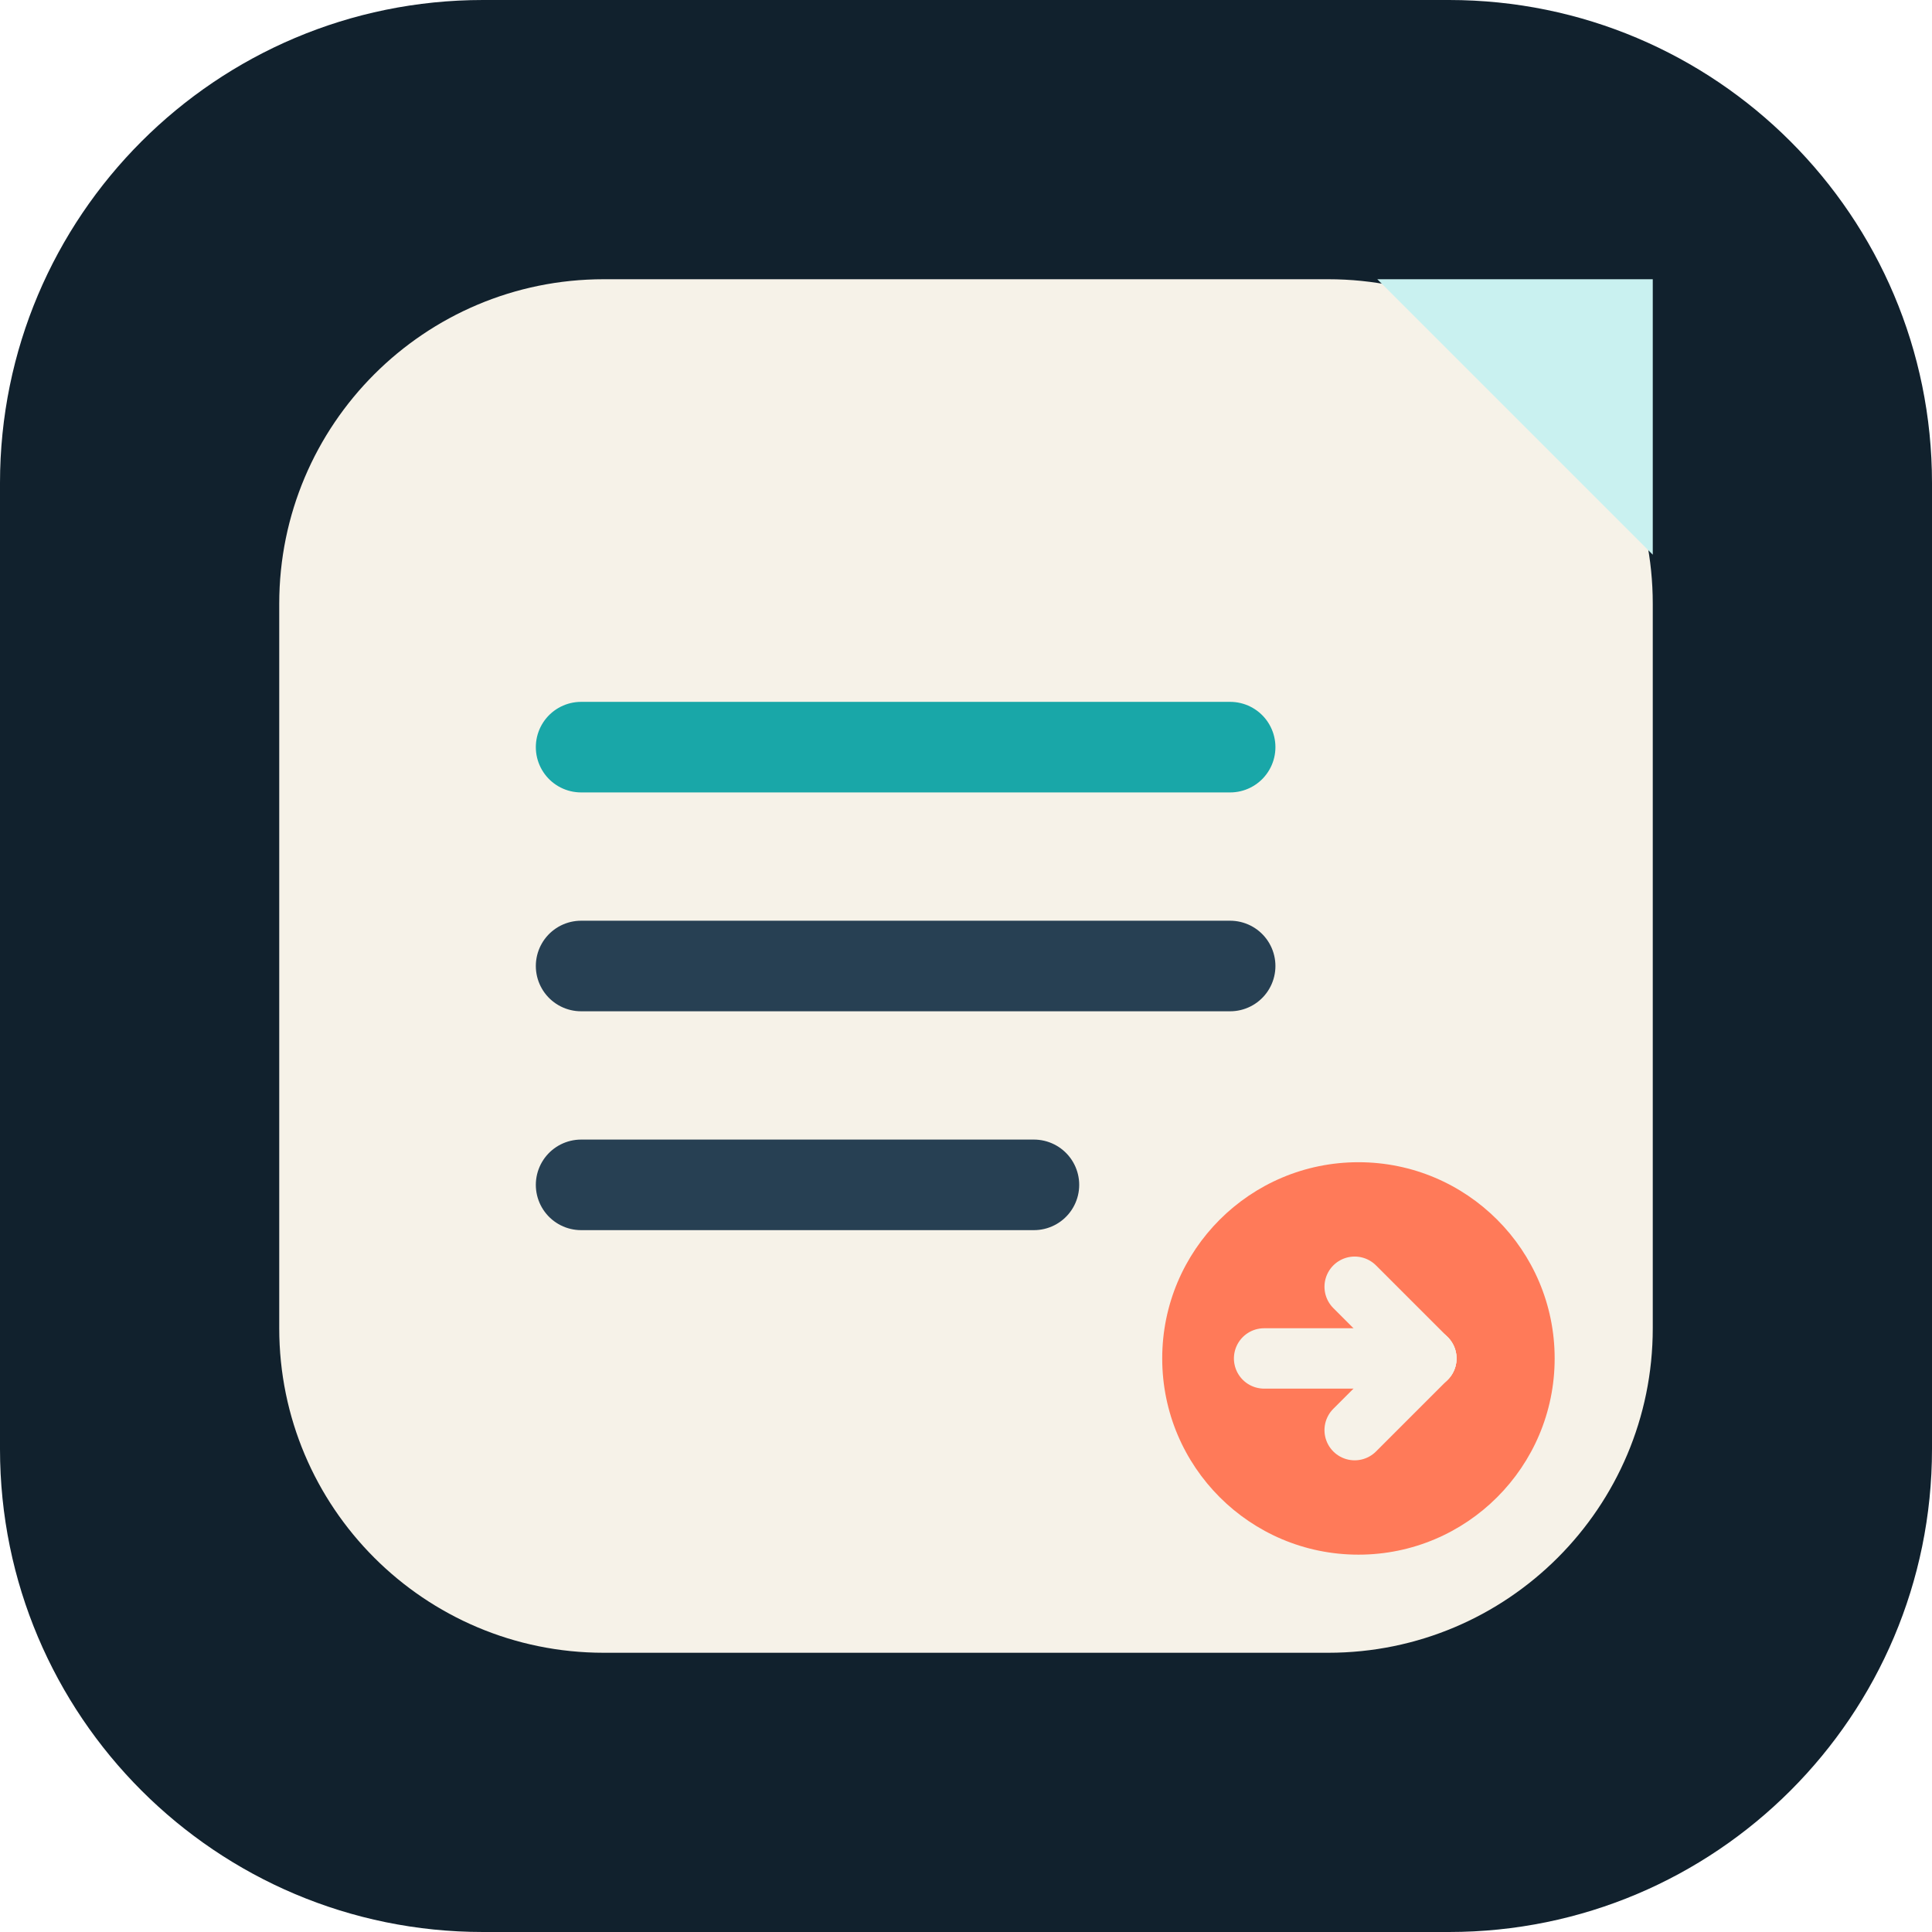
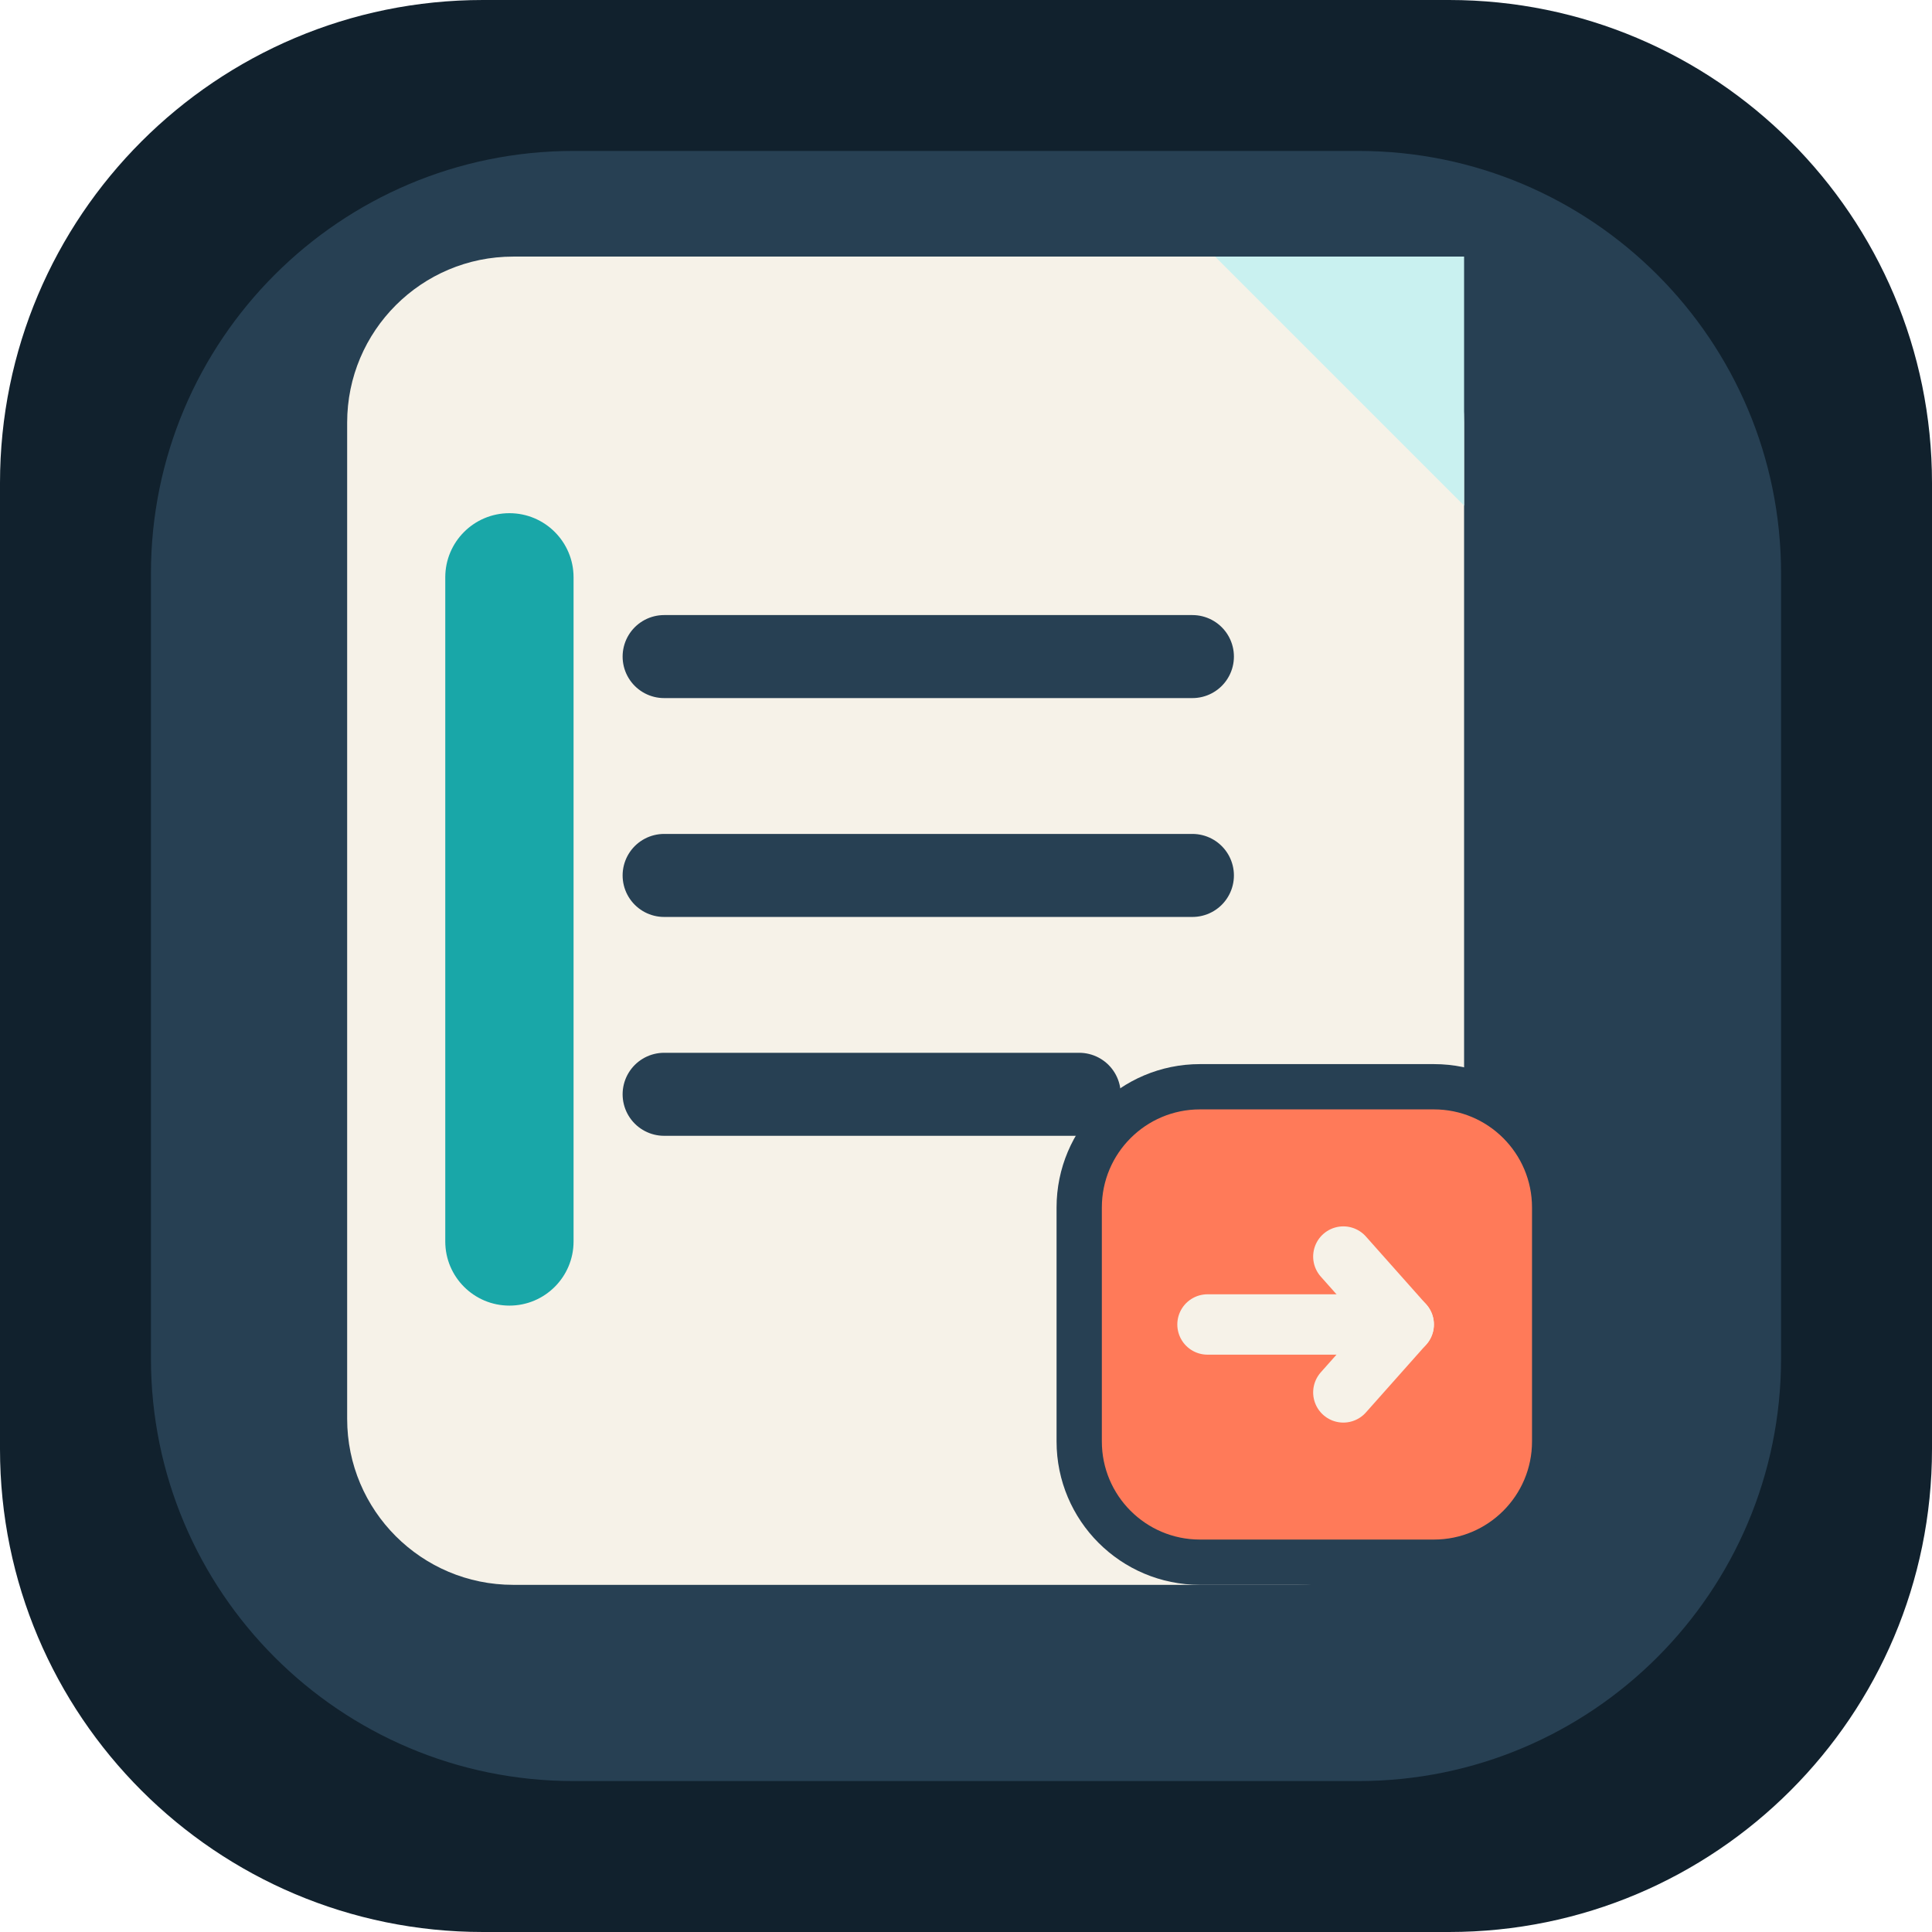
<svg xmlns="http://www.w3.org/2000/svg" width="512" height="512" viewBox="0 0 512 512" fill="none">
  <rect width="512" height="512" rx="128" fill="#11212D" />
-   <rect x="74" y="74" width="364" height="364" rx="86" fill="#F6F2E8" />
-   <path d="M365 74H438V147L365 74Z" fill="#C9F1F0" />
-   <path d="M154 198H326" stroke="#19A7A8" stroke-width="24" stroke-linecap="round" />
-   <path d="M154 256H326" stroke="#274053" stroke-width="24" stroke-linecap="round" />
-   <path d="M154 314H274" stroke="#274053" stroke-width="24" stroke-linecap="round" />
-   <circle cx="360" cy="360" r="52" fill="#FF7A59" />
-   <path d="M335 360H378" stroke="#F6F2E8" stroke-width="16" stroke-linecap="round" />
-   <path d="M378 360L359 341" stroke="#F6F2E8" stroke-width="16" stroke-linecap="round" />
-   <path d="M378 360L359 379" stroke="#F6F2E8" stroke-width="16" stroke-linecap="round" />
+   <rect x="40" y="40" width="432" height="432" rx="112" fill="#274053" />
+   <rect x="92" y="68" width="296" height="352" rx="44" fill="#F6F2E8" />
+   <path d="M322 68H388V134L322 68Z" fill="#C9F1F0" />
+   <rect x="118" y="136" width="34" height="210" rx="17" fill="#19A7A8" />
+   <path d="M176 174H316" stroke="#274053" stroke-width="22" stroke-linecap="round" />
+   <path d="M176 232H316" stroke="#274053" stroke-width="22" stroke-linecap="round" />
+   <path d="M176 290H286" stroke="#274053" stroke-width="22" stroke-linecap="round" />
+   <rect x="286" y="288" width="126" height="126" rx="32" fill="#FF7A59" stroke="#274053" stroke-width="12" />
+   <path d="M320 351H372" stroke="#F6F2E8" stroke-width="16" stroke-linecap="round" />
+   <path d="M356 333L372 351L356 369" stroke="#F6F2E8" stroke-width="16" stroke-linecap="round" stroke-linejoin="round" />
</svg>
